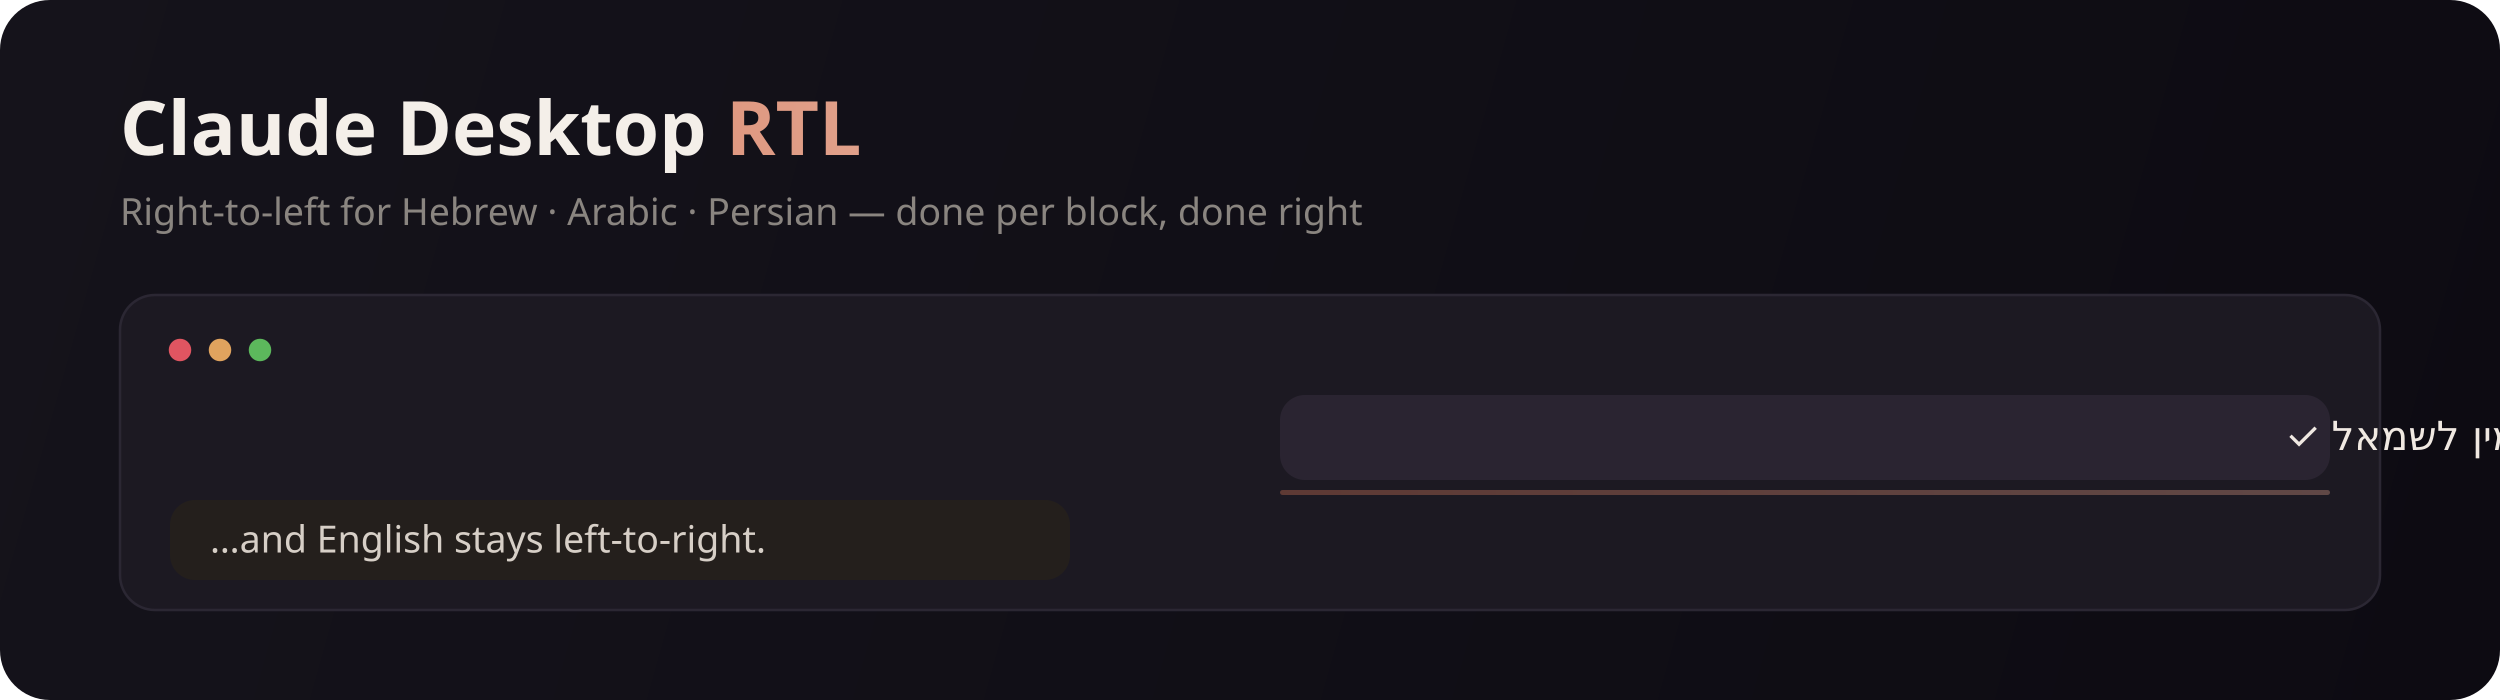
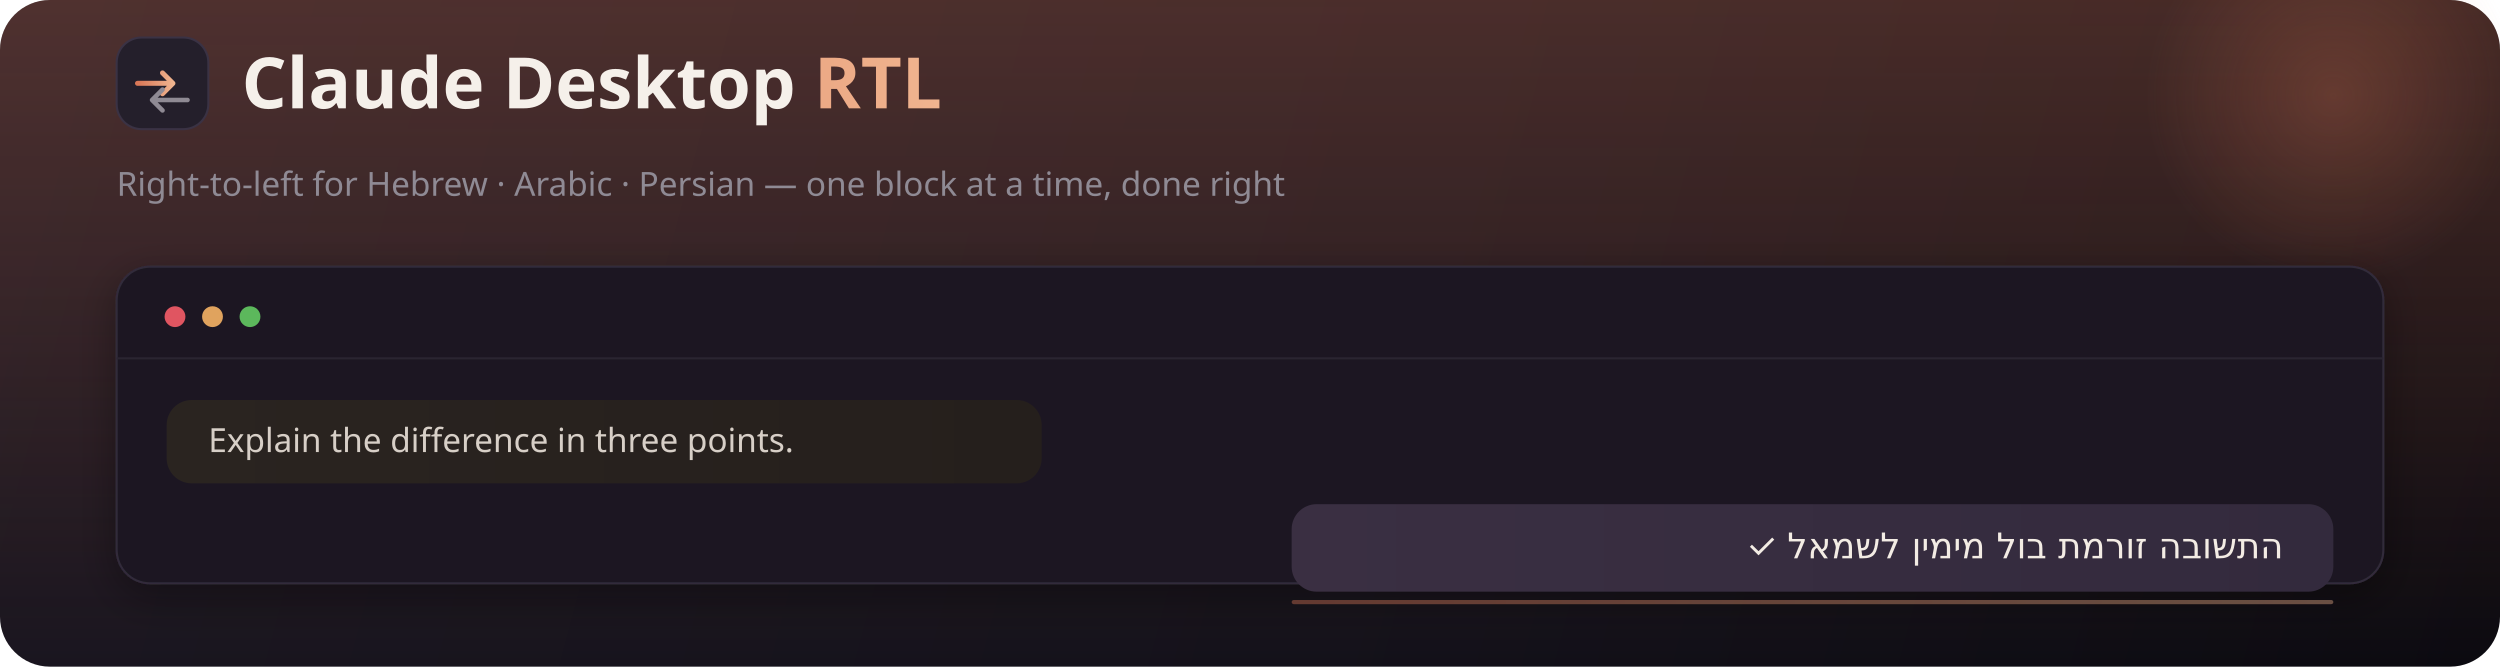
- <svg xmlns="http://www.w3.org/2000/svg" width="1000" height="280" viewBox="0 0 1000 280" fill="none" font-family="'Segoe UI', system-ui, -apple-system, sans-serif">
+ <svg xmlns="http://www.w3.org/2000/svg" width="1200" height="320" viewBox="0 0 1200 320" fill="none" font-family="'Segoe UI', system-ui, -apple-system, sans-serif">
  <defs>
-     <linearGradient id="bg" x1="0" y1="0" x2="1000" y2="280" gradientUnits="userSpaceOnUse">
-       <stop stop-color="#15131b" />
-       <stop offset="1" stop-color="#0d0b12" />
+     <linearGradient id="bg" x1="0" y1="0" x2="1200" y2="320" gradientUnits="userSpaceOnUse">
+       <stop stop-color="#1a1620" />
+       <stop offset="0.55" stop-color="#13111a" />
+       <stop offset="1" stop-color="#0b0a10" />
    </linearGradient>
    <linearGradient id="accent" x1="0" y1="0" x2="1" y2="0">
      <stop stop-color="#d97757" />
-       <stop offset="1" stop-color="#e0a08a" />
+       <stop offset="1" stop-color="#f0b48f" />
    </linearGradient>
+     <linearGradient id="glow" x1="0" y1="0" x2="0" y2="1">
+       <stop stop-color="#d97757" stop-opacity="0.28" />
+       <stop offset="1" stop-color="#d97757" stop-opacity="0" />
+     </linearGradient>
+     <linearGradient id="bubbleHe" x1="0" y1="0" x2="1" y2="0">
+       <stop stop-color="#3a2f42" />
+       <stop offset="1" stop-color="#332a3d" />
+     </linearGradient>
+     <linearGradient id="bubbleEn" x1="0" y1="0" x2="1" y2="0">
+       <stop stop-color="#2a2420" />
+       <stop offset="1" stop-color="#251f1c" />
+     </linearGradient>
+     <filter id="soft" x="-20%" y="-20%" width="140%" height="140%">
+       <feDropShadow dx="0" dy="6" stdDeviation="10" flood-color="#000" flood-opacity="0.35" />
+     </filter>
+     <radialGradient id="dotGlow" cx="0.5" cy="0.5" r="0.5">
+       <stop stop-color="#d97757" stop-opacity="0.5" />
+       <stop offset="1" stop-color="#d97757" stop-opacity="0" />
+     </radialGradient>
  </defs>
-   <rect width="1000" height="280" rx="20" fill="url(#bg)" />
-   <text x="48" y="62" fill="#f4efe9" font-size="30" font-weight="700">Claude Desktop <tspan fill="url(#accent)">RTL</tspan>
-   </text>
-   <text x="48" y="90" fill="#8a8580" font-size="15" font-weight="400">Right-to-left for Hebrew · Arabic · Persian — done per block, done right</text>
-   <rect x="48" y="118" width="904" height="126" rx="14" fill="#1c1922" stroke="#2b2733" stroke-width="1" />
-   <circle cx="72" cy="140" r="4.5" fill="#e05561" />
-   <circle cx="88" cy="140" r="4.5" fill="#e0a35e" />
-   <circle cx="104" cy="140" r="4.5" fill="#5cb85c" />
-   <rect x="512" y="158" width="420" height="34" rx="10" fill="#2a2431" />
-   <text x="914" y="180" fill="#f0e9e2" font-size="16" text-anchor="end" direction="rtl">שלום! העברית זורמת מימין לשמאל ✓</text>
-   <rect x="68" y="200" width="360" height="32" rx="10" fill="#241f1c" />
-   <text x="84" y="221" fill="#d7cfc7" font-size="15" text-anchor="start">…and English stays left-to-right.</text>
-   <rect x="512" y="196" width="420" height="2" rx="1" fill="url(#accent)" opacity="0.35" />
+   <rect width="1200" height="320" rx="24" fill="url(#bg)" />
+   <rect width="1200" height="320" rx="24" fill="url(#glow)" />
+   <g opacity="0.5">
+     <circle cx="1120" cy="46" r="90" fill="url(#dotGlow)" />
+   </g>
+   <g transform="translate(56,44)">
+     <rect x="0" y="-26" width="44" height="44" rx="12" fill="#241f2b" stroke="#3a3244" stroke-width="1" />
+     <path d="M10 -4 L26 -4 M22 -9 L27 -4 L22 1" stroke="url(#accent)" stroke-width="2.4" stroke-linecap="round" stroke-linejoin="round" fill="none" />
+     <path d="M34 4 L18 4 M22 -1 L17 4 L22 9" stroke="#8f8a94" stroke-width="2.2" stroke-linecap="round" stroke-linejoin="round" fill="none" />
+     <text x="60" y="8" fill="#f5f0ea" font-size="34" font-weight="700">Claude Desktop <tspan fill="url(#accent)">RTL</tspan>
+     </text>
+   </g>
+   <text x="56" y="94" fill="#8f8a94" font-size="16" font-weight="400">Right-to-left for Hebrew · Arabic · Persian — one block at a time, done right</text>
+   <g filter="url(#soft)">
+     <rect x="56" y="128" width="1088" height="152" rx="16" fill="#1c1922" stroke="#322c3a" stroke-width="1" />
+   </g>
+   <circle cx="84" cy="152" r="5" fill="#e05561" />
+   <circle cx="102" cy="152" r="5" fill="#e0a35e" />
+   <circle cx="120" cy="152" r="5" fill="#5cb85c" />
+   <line x1="56" y1="172" x2="1144" y2="172" stroke="#2a2531" stroke-width="1" />
+   <rect x="80" y="192" width="420" height="40" rx="12" fill="url(#bubbleEn)" />
+   <text x="100" y="217" fill="#d7cfc7" font-size="16" text-anchor="start">Explain the difference in three points.</text>
+   <rect x="620" y="242" width="500" height="42" rx="12" fill="url(#bubbleHe)" />
+   <text x="1096" y="268" fill="#f3ece4" font-size="17" text-anchor="start" direction="rtl">התשובה זורמת בול מימין לשמאל ✓</text>
+   <rect x="620" y="288" width="500" height="2" rx="1" fill="url(#accent)" opacity="0.4" />
</svg>
